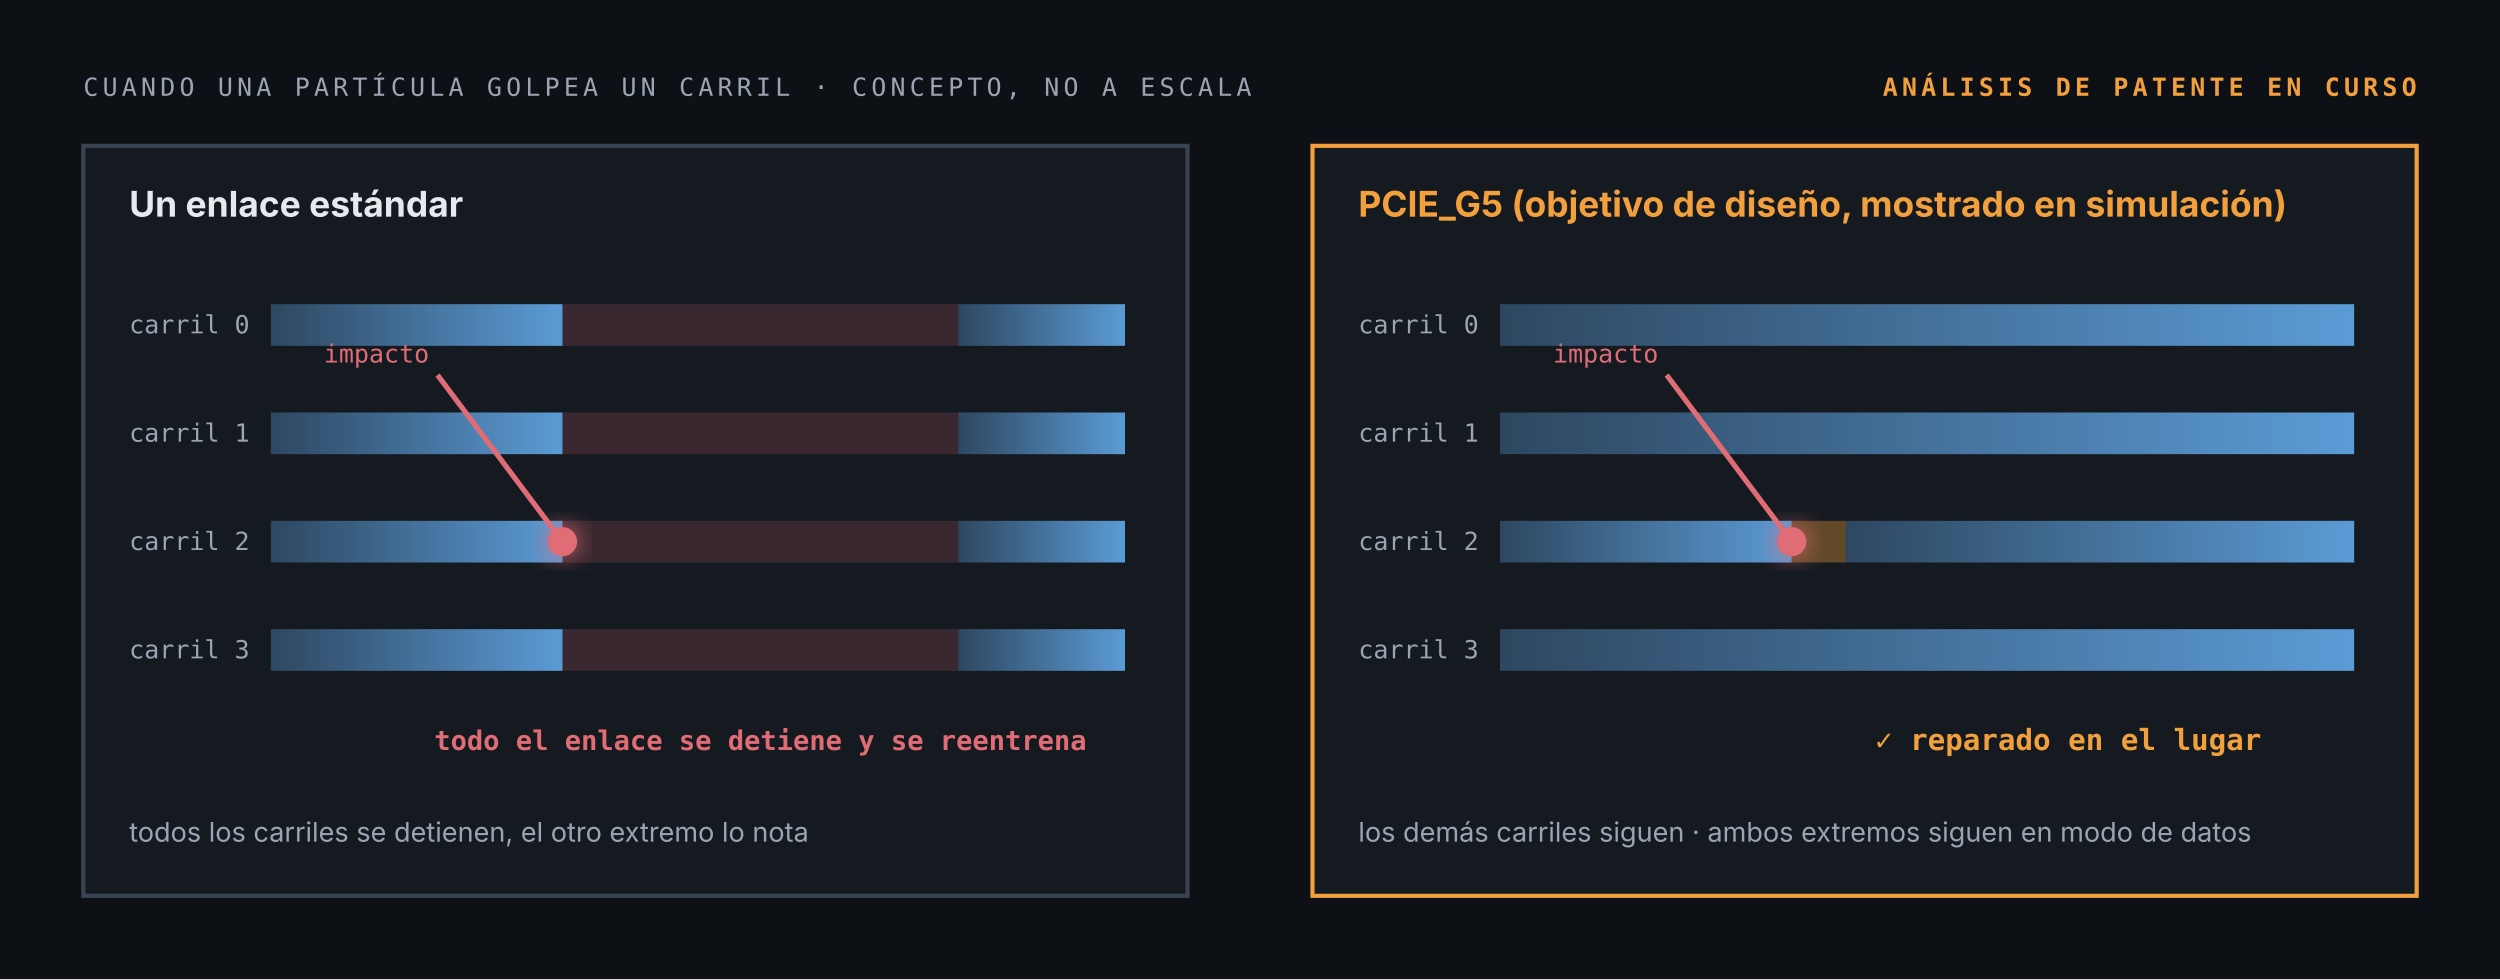
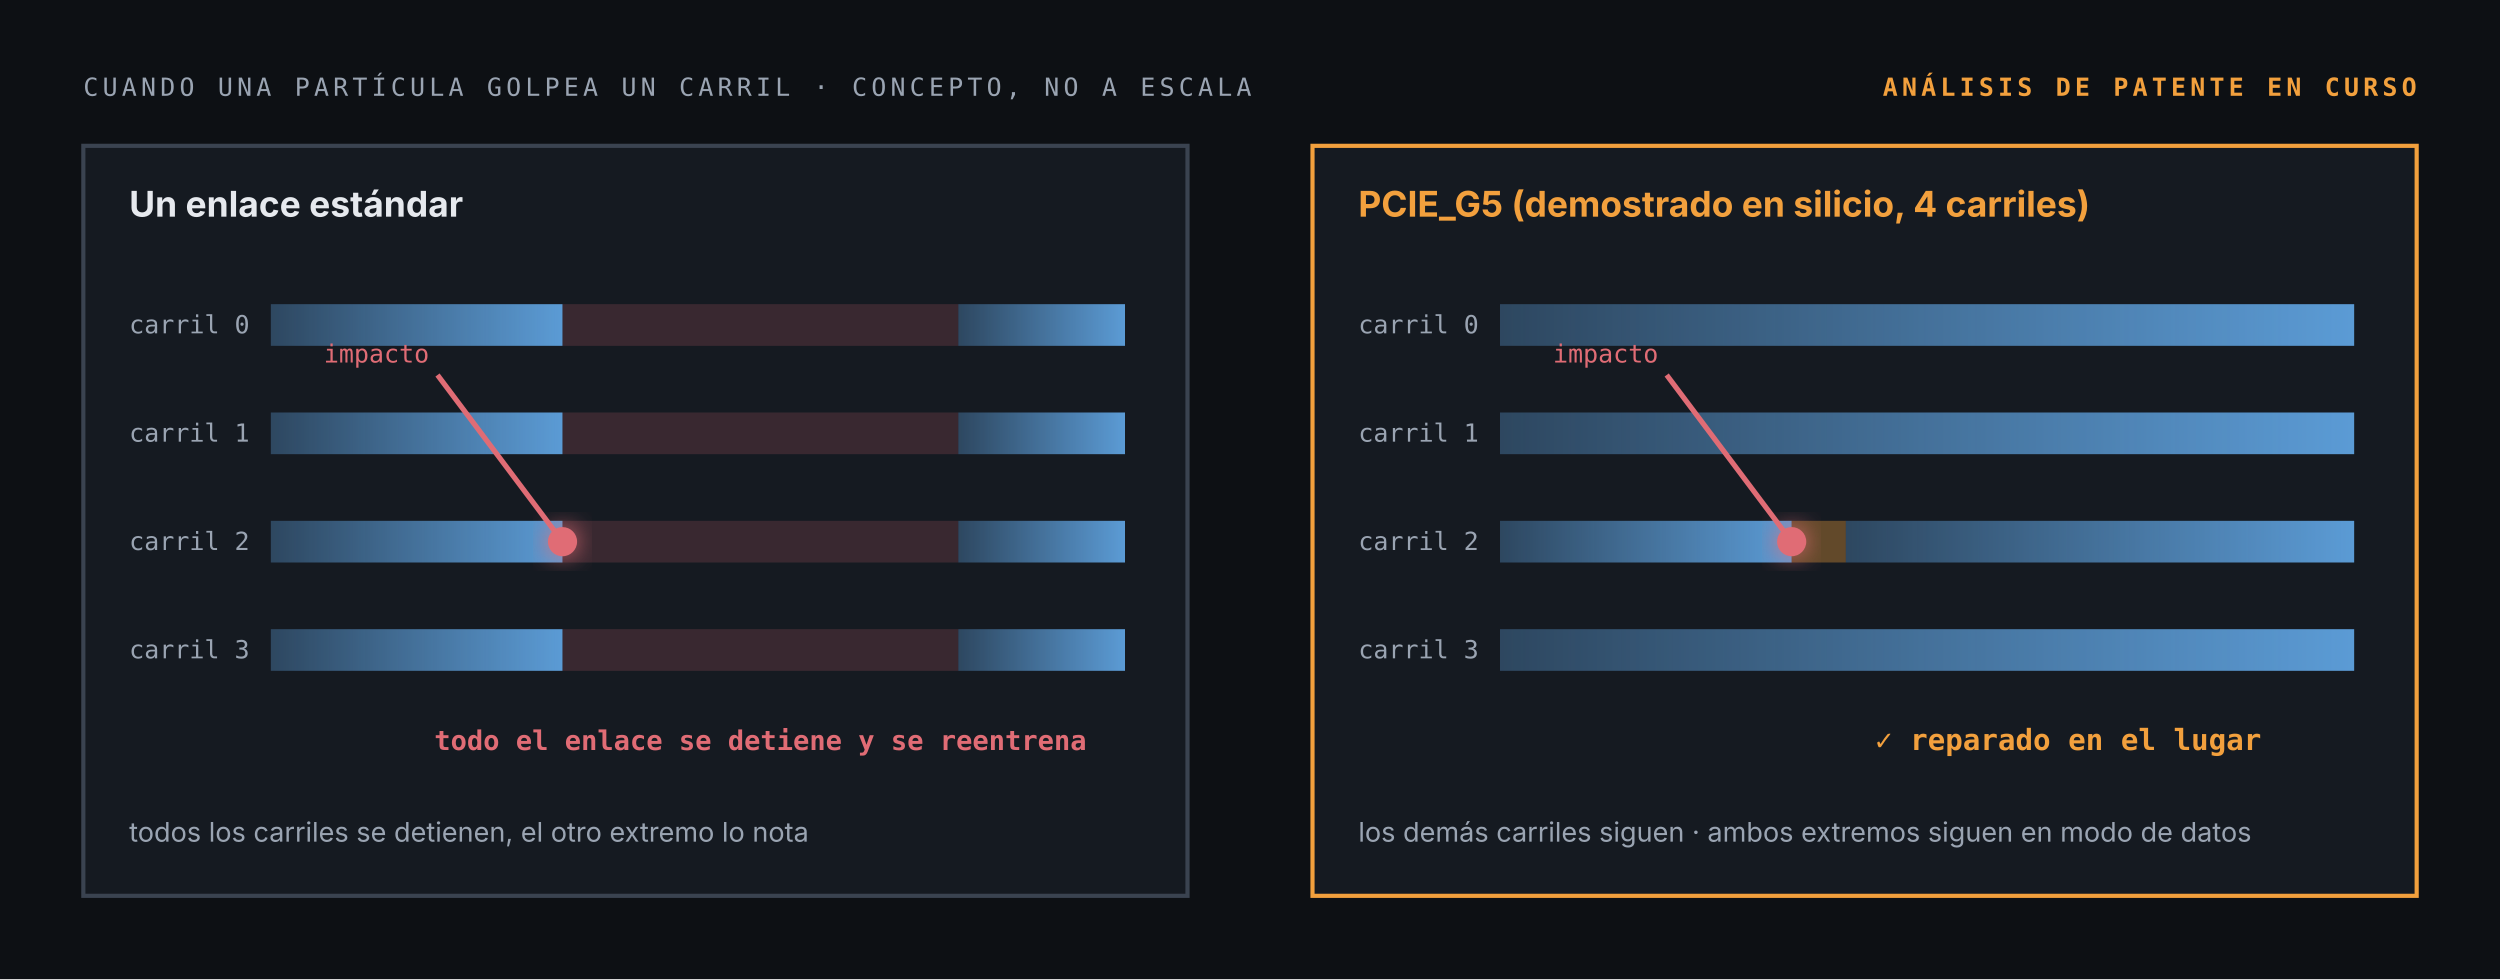
<svg xmlns="http://www.w3.org/2000/svg" viewBox="0 0 1200 470" width="1200" height="470" role="img">
  <rect width="1200" height="470" fill="#0d1014" />
  <defs>
    <filter id="glow" x="-50%" y="-50%" width="200%" height="200%">
      <feGaussianBlur stdDeviation="6" result="b" />
      <feMerge>
        <feMergeNode in="b" />
        <feMergeNode in="SourceGraphic" />
      </feMerge>
    </filter>
    <linearGradient id="gacc" x1="0" x2="1">
      <stop offset="0" stop-color="#f2a03d" stop-opacity=".5" />
      <stop offset="1" stop-color="#f2a03d" />
    </linearGradient>
    <linearGradient id="ggrey" x1="0" x2="1">
      <stop offset="0" stop-color="#59626f" stop-opacity=".5" />
      <stop offset="1" stop-color="#59626f" />
    </linearGradient>
    <linearGradient id="gblue" x1="0" x2="1">
      <stop offset="0" stop-color="#5b9bd5" stop-opacity=".35" />
      <stop offset="1" stop-color="#5b9bd5" />
    </linearGradient>
    <radialGradient id="halo">
      <stop offset="0" stop-color="#f2a03d" stop-opacity=".18" />
      <stop offset="1" stop-color="#f2a03d" stop-opacity="0" />
    </radialGradient>
    <pattern id="die" width="14" height="14" patternUnits="userSpaceOnUse">
      <path d="M14 0H0V14" fill="none" stroke="#1f2630" stroke-width="1" />
    </pattern>
  </defs>
  <text x="40" y="46" font-family="DejaVu Sans Mono, ui-monospace, Menlo, monospace" font-size="12" fill="#9aa4b2" text-anchor="start" font-weight="400" letter-spacing="2">CUANDO UNA PARTÍCULA GOLPEA UN CARRIL · CONCEPTO, NO A ESCALA</text>
  <text x="1160" y="46" font-family="DejaVu Sans Mono, ui-monospace, Menlo, monospace" font-size="12" fill="#f2a03d" text-anchor="end" font-weight="700" letter-spacing="2">ANÁLISIS DE PATENTE EN CURSO</text>
  <rect x="40" y="70" width="530" height="360" fill="#151a21" stroke="#3a4350" stroke-width="2" />
  <text x="62" y="104" font-family="Inter, system-ui, -apple-system, Segoe UI, Roboto, sans-serif" font-size="17" fill="#e6e9ee" text-anchor="start" font-weight="700" letter-spacing="0">Un enlace estándar</text>
  <text x="62" y="160" font-family="DejaVu Sans Mono, ui-monospace, Menlo, monospace" font-size="12" fill="#9aa4b2" text-anchor="start" font-weight="400" letter-spacing="0">carril 0</text>
  <rect x="130" y="146" width="140" height="20" fill="url(#gblue)" />
  <rect x="270" y="146" width="190" height="20" fill="#e06c75" opacity=".18" />
  <rect x="460" y="146" width="80" height="20" fill="url(#gblue)" />
  <text x="62" y="212" font-family="DejaVu Sans Mono, ui-monospace, Menlo, monospace" font-size="12" fill="#9aa4b2" text-anchor="start" font-weight="400" letter-spacing="0">carril 1</text>
  <rect x="130" y="198" width="140" height="20" fill="url(#gblue)" />
  <rect x="270" y="198" width="190" height="20" fill="#e06c75" opacity=".18" />
  <rect x="460" y="198" width="80" height="20" fill="url(#gblue)" />
  <text x="62" y="264" font-family="DejaVu Sans Mono, ui-monospace, Menlo, monospace" font-size="12" fill="#9aa4b2" text-anchor="start" font-weight="400" letter-spacing="0">carril 2</text>
  <rect x="130" y="250" width="140" height="20" fill="url(#gblue)" />
  <rect x="270" y="250" width="190" height="20" fill="#e06c75" opacity=".18" />
  <rect x="460" y="250" width="80" height="20" fill="url(#gblue)" />
  <text x="62" y="316" font-family="DejaVu Sans Mono, ui-monospace, Menlo, monospace" font-size="12" fill="#9aa4b2" text-anchor="start" font-weight="400" letter-spacing="0">carril 3</text>
  <rect x="130" y="302" width="140" height="20" fill="url(#gblue)" />
  <rect x="270" y="302" width="190" height="20" fill="#e06c75" opacity=".18" />
  <rect x="460" y="302" width="80" height="20" fill="url(#gblue)" />
  <line x1="210" y1="180" x2="270" y2="260" stroke="#e06c75" stroke-width="2.5" />
  <circle cx="270" cy="260" r="7" fill="#e06c75" filter="url(#glow)" />
  <text x="206" y="174" font-family="DejaVu Sans Mono, ui-monospace, Menlo, monospace" font-size="12" fill="#e06c75" text-anchor="end" font-weight="400" letter-spacing="0">impacto</text>
  <text x="365" y="360" font-family="DejaVu Sans Mono, ui-monospace, Menlo, monospace" font-size="13" fill="#e06c75" text-anchor="middle" font-weight="700" letter-spacing="0">todo el enlace se detiene y se reentrena</text>
  <text x="62" y="404" font-family="Inter, system-ui, -apple-system, Segoe UI, Roboto, sans-serif" font-size="13" fill="#9aa4b2" text-anchor="start" font-weight="400" letter-spacing="0">todos los carriles se detienen, el otro extremo lo nota</text>
  <rect x="630" y="70" width="530" height="360" fill="#151a21" stroke="#f2a03d" stroke-width="2" />
-   <text x="652" y="104" font-family="Inter, system-ui, -apple-system, Segoe UI, Roboto, sans-serif" font-size="17" fill="#f2a03d" text-anchor="start" font-weight="700" letter-spacing="0">PCIE_G5 (objetivo de diseño, mostrado en simulación)</text>
+   <text x="652" y="104" font-family="Inter, system-ui, -apple-system, Segoe UI, Roboto, sans-serif" font-size="17" fill="#f2a03d" text-anchor="start" font-weight="700" letter-spacing="0">PCIE_G5 (demostrado en silicio, 4 carriles)</text>
  <text x="652" y="160" font-family="DejaVu Sans Mono, ui-monospace, Menlo, monospace" font-size="12" fill="#9aa4b2" text-anchor="start" font-weight="400" letter-spacing="0">carril 0</text>
  <rect x="720" y="146" width="410" height="20" fill="url(#gblue)" />
  <text x="652" y="212" font-family="DejaVu Sans Mono, ui-monospace, Menlo, monospace" font-size="12" fill="#9aa4b2" text-anchor="start" font-weight="400" letter-spacing="0">carril 1</text>
  <rect x="720" y="198" width="410" height="20" fill="url(#gblue)" />
  <text x="652" y="264" font-family="DejaVu Sans Mono, ui-monospace, Menlo, monospace" font-size="12" fill="#9aa4b2" text-anchor="start" font-weight="400" letter-spacing="0">carril 2</text>
  <rect x="720" y="250" width="140" height="20" fill="url(#gblue)" />
  <rect x="860" y="250" width="26" height="20" fill="#f2a03d" opacity=".35" />
  <rect x="886" y="250" width="244" height="20" fill="url(#gblue)" />
  <text x="652" y="316" font-family="DejaVu Sans Mono, ui-monospace, Menlo, monospace" font-size="12" fill="#9aa4b2" text-anchor="start" font-weight="400" letter-spacing="0">carril 3</text>
  <rect x="720" y="302" width="410" height="20" fill="url(#gblue)" />
  <line x1="800" y1="180" x2="860" y2="260" stroke="#e06c75" stroke-width="2.5" />
  <circle cx="860" cy="260" r="7" fill="#e06c75" filter="url(#glow)" />
  <text x="796" y="174" font-family="DejaVu Sans Mono, ui-monospace, Menlo, monospace" font-size="12" fill="#e06c75" text-anchor="end" font-weight="400" letter-spacing="0">impacto</text>
  <text x="900" y="360" font-family="DejaVu Sans Mono, ui-monospace, Menlo, monospace" font-size="14" fill="#f2a03d" text-anchor="start" font-weight="700" letter-spacing="0">✓ reparado en el lugar</text>
  <text x="652" y="404" font-family="Inter, system-ui, -apple-system, Segoe UI, Roboto, sans-serif" font-size="13" fill="#9aa4b2" text-anchor="start" font-weight="400" letter-spacing="0">los demás carriles siguen · ambos extremos siguen en modo de datos</text>
</svg>
